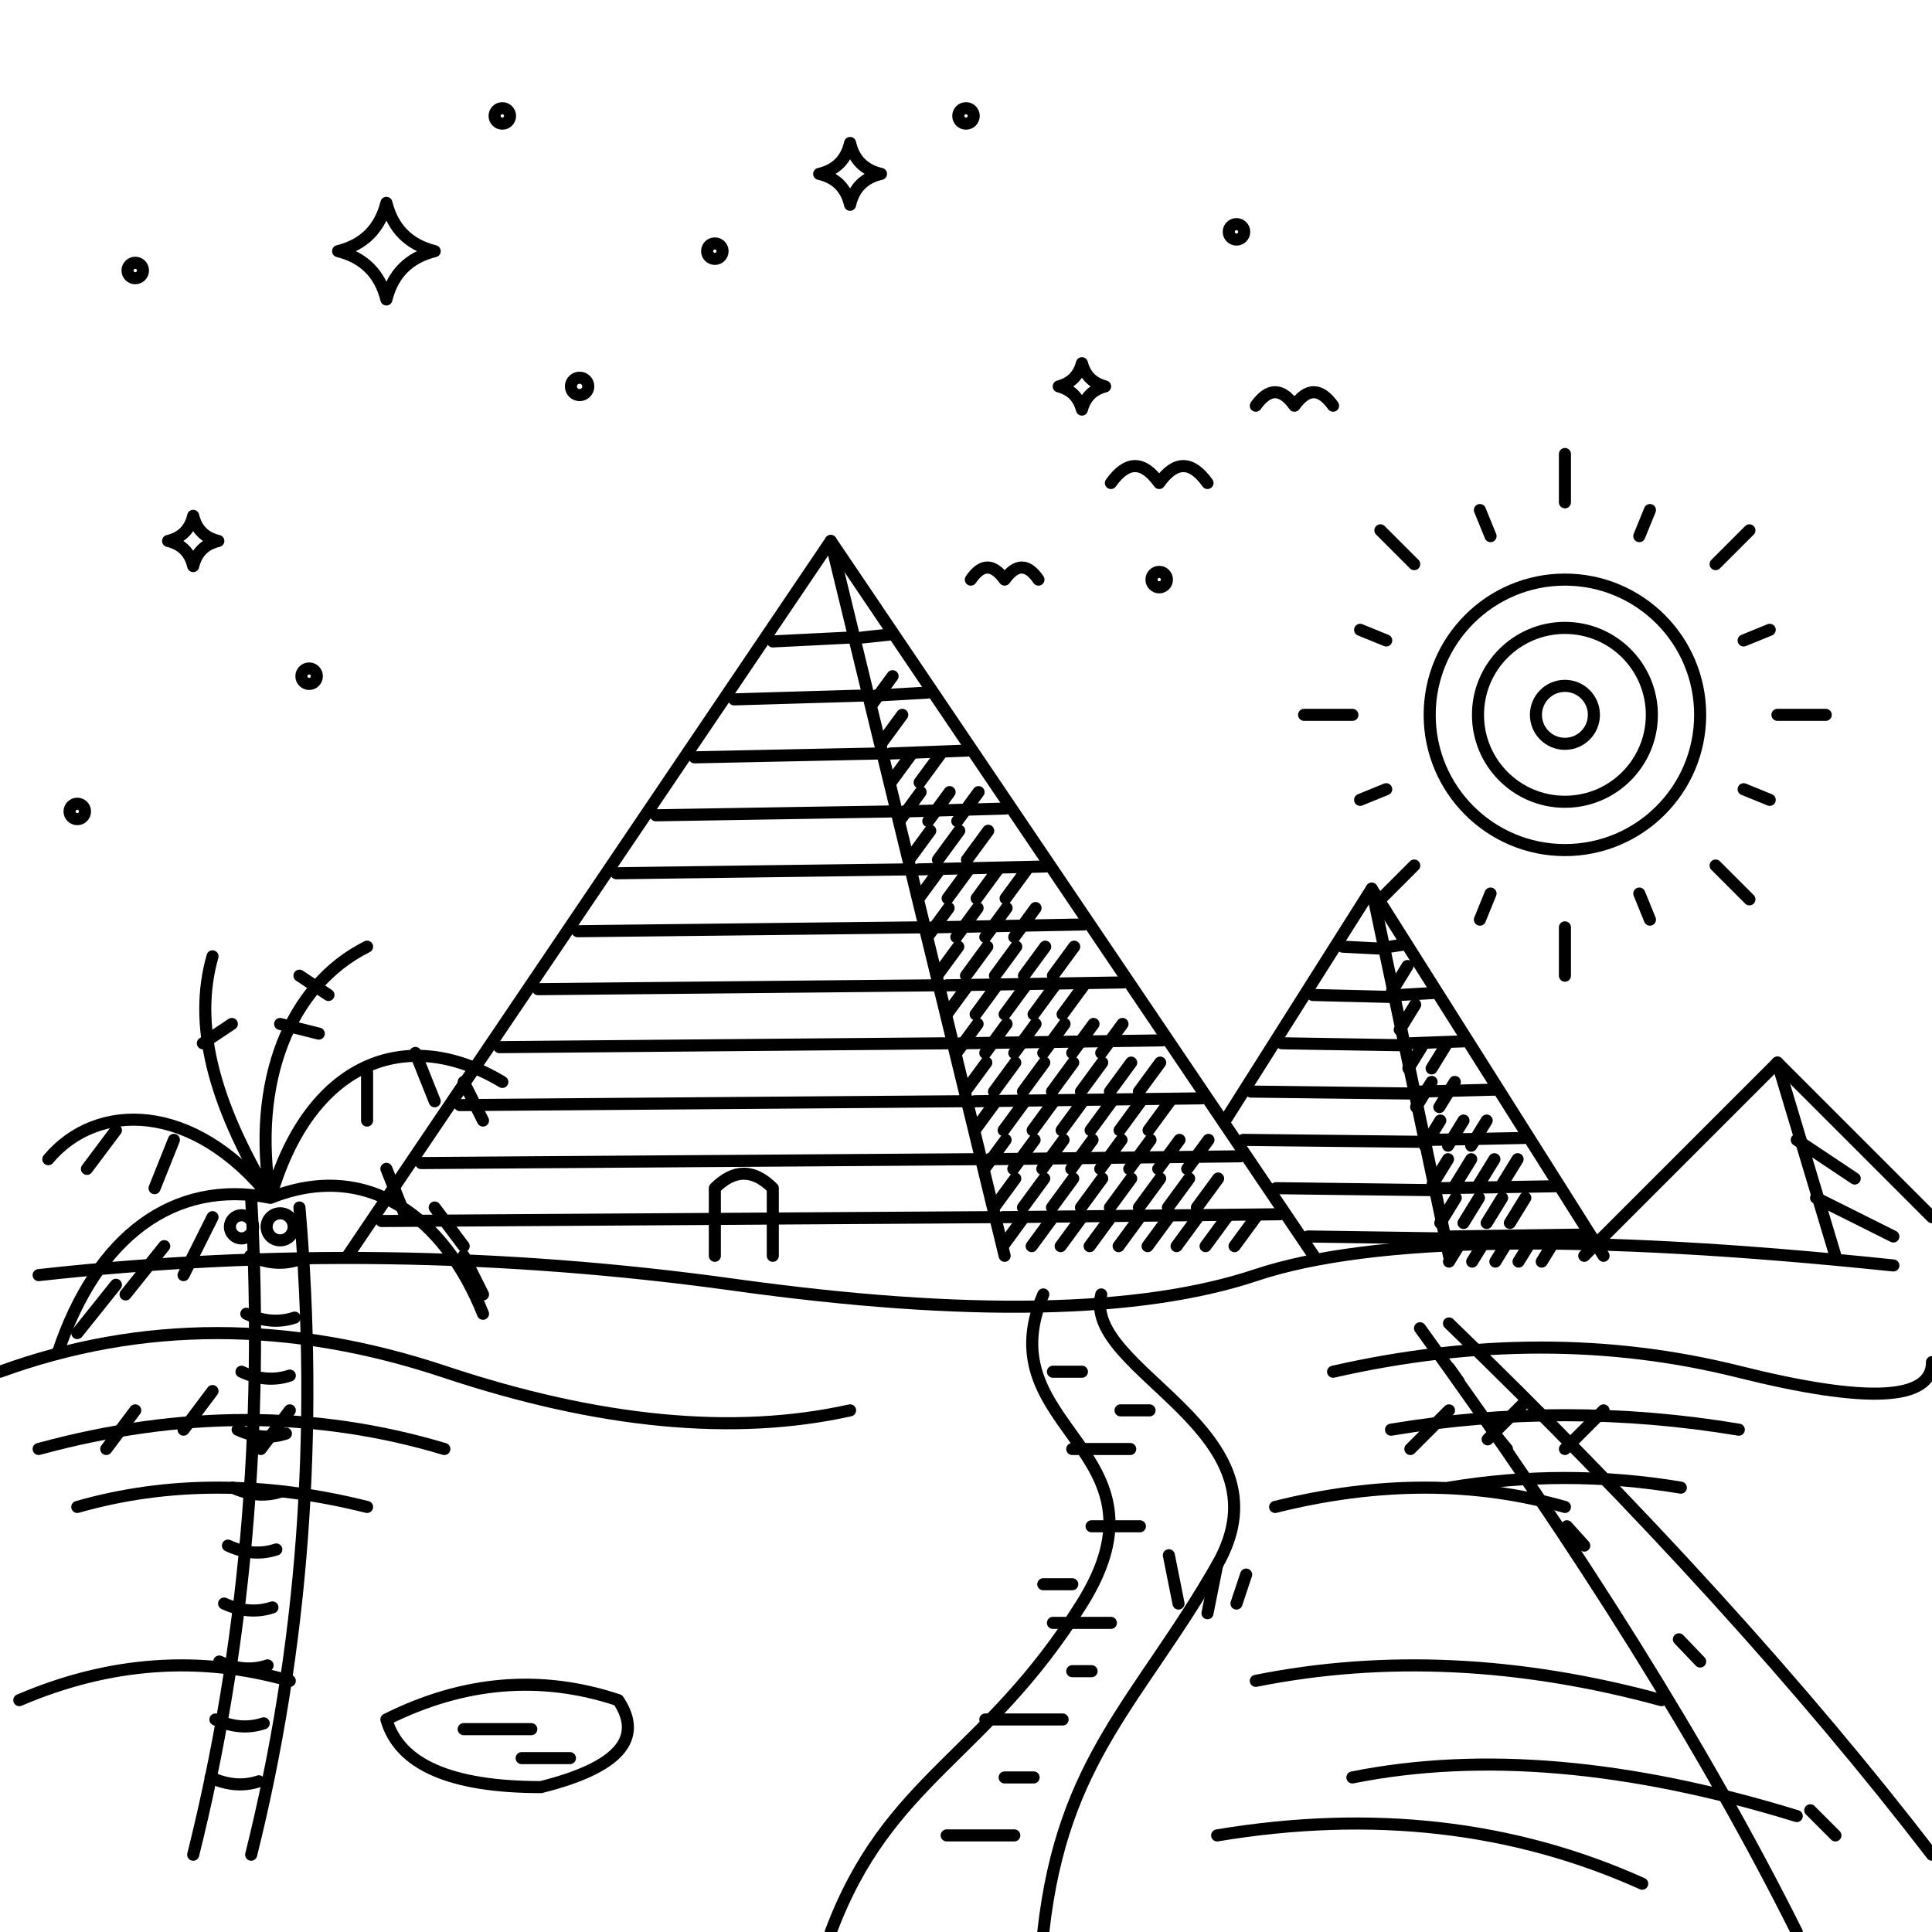
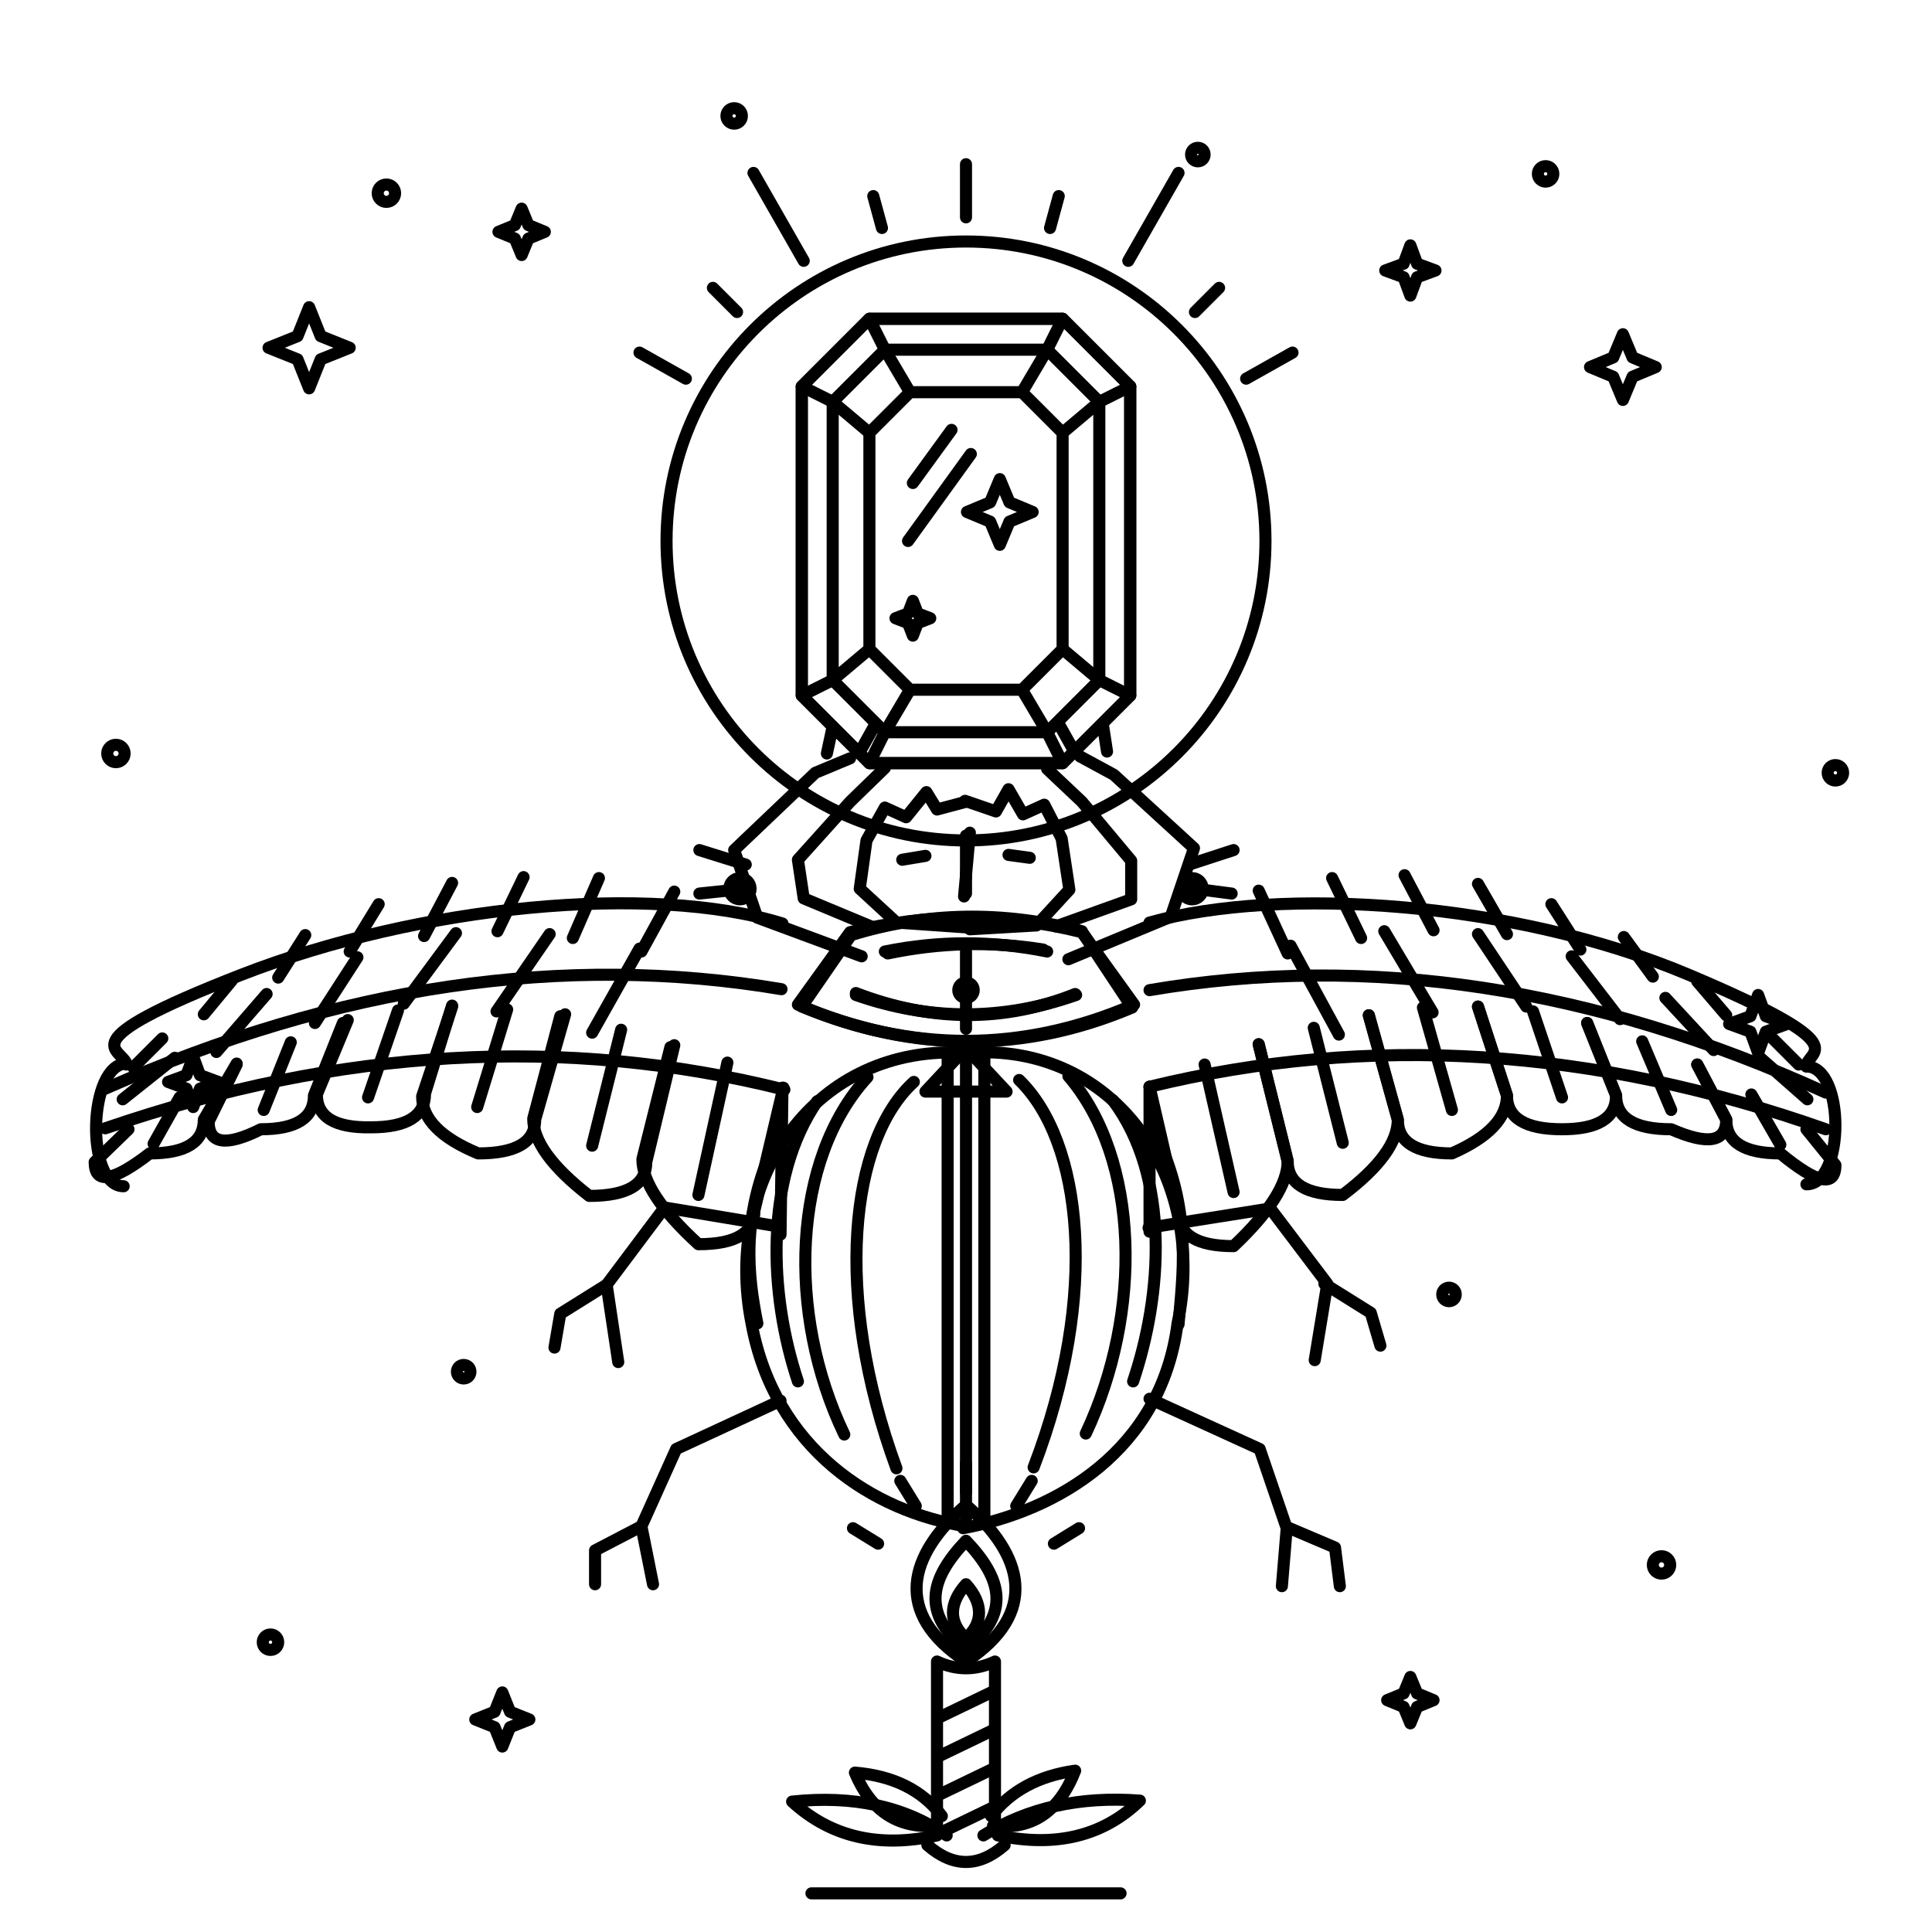
<svg xmlns="http://www.w3.org/2000/svg" viewBox="0 0 200 200" fill="none" stroke="currentColor" stroke-width="1.25" stroke-linecap="round" stroke-linejoin="round">
-   <path pathLength="1" class="accent" d="M40 21Q41 25 45 26Q41 27 40 31Q39 27 35 26Q39 25 40 21Z" />
-   <path pathLength="1" d="M88 14.8Q88.6 17.4 91.2 18Q88.6 18.6 88 21.2Q87.4 18.6 84.8 18Q87.4 17.4 88 14.8Z" />
-   <path pathLength="1" d="M20 53.4Q20.5 55.5 22.6 56Q20.5 56.5 20 58.6Q19.5 56.5 17.4 56Q19.5 55.5 20 53.4Z" />
-   <path pathLength="1" class="accent" d="M112 37.6Q112.5 39.5 114.4 40Q112.5 40.5 112 42.4Q111.5 40.5 109.6 40Q111.5 39.5 112 37.6Z" />
-   <circle pathLength="1" cx="60" cy="40" r="0.9" />
-   <circle pathLength="1" class="fine" cx="14" cy="28" r="0.8" />
-   <circle pathLength="1" class="fine" cx="100" cy="12" r="0.8" />
-   <circle pathLength="1" class="fine" cx="74" cy="26" r="0.8" />
-   <circle pathLength="1" class="fine" cx="32" cy="70" r="0.8" />
-   <circle pathLength="1" class="fine soft" cx="128" cy="24" r="0.8" />
-   <circle pathLength="1" class="fine soft" cx="8" cy="84" r="0.8" />
-   <circle pathLength="1" class="fine soft" cx="52" cy="12" r="0.8" />
-   <circle pathLength="1" class="fine soft" cx="120" cy="60" r="0.8" />
-   <circle pathLength="1" class="accent" cx="162" cy="74" r="9" />
-   <circle pathLength="1" class="fill-accent" cx="162" cy="74" r="3" />
-   <circle pathLength="1" class="fine soft" cx="162" cy="74" r="14" />
-   <path pathLength="1" class="accent fine" d="M184 74L189 74" />
-   <path pathLength="1" class="fine" d="M180.5 81.7L183.2 82.8" />
-   <path pathLength="1" class="accent fine" d="M177.6 89.6L181.1 93.1" />
-   <path pathLength="1" class="fine" d="M169.7 92.5L170.8 95.2" />
-   <path pathLength="1" class="accent fine" d="M162 96L162 101" />
-   <path pathLength="1" class="fine" d="M154.3 92.5L153.2 95.2" />
-   <path pathLength="1" class="accent fine" d="M146.4 89.6L142.9 93.1" />
-   <path pathLength="1" class="fine" d="M143.5 81.7L140.8 82.8" />
-   <path pathLength="1" class="accent fine" d="M140 74L135 74" />
-   <path pathLength="1" class="fine" d="M143.5 66.3L140.8 65.2" />
-   <path pathLength="1" class="accent fine" d="M146.4 58.4L142.9 54.9" />
-   <path pathLength="1" class="fine" d="M154.3 55.5L153.2 52.8" />
-   <path pathLength="1" class="accent fine" d="M162 52L162 47" />
-   <path pathLength="1" class="fine" d="M169.7 55.5L170.8 52.8" />
-   <path pathLength="1" class="accent fine" d="M177.6 58.4L181.1 54.9" />
-   <path pathLength="1" class="fine" d="M180.5 66.3L183.2 65.2" />
-   <path pathLength="1" d="M115 50Q117.5 46.5 120 50Q122.5 46.5 125 50" />
-   <path pathLength="1" d="M130 42Q132 39.2 134 42Q136 39.2 138 42" />
-   <path pathLength="1" d="M100.5 60Q102.2 57.5 104 60Q105.8 57.5 107.5 60" />
-   <path pathLength="1" class="soft" d="M164 130L184 110L200 126" />
-   <path pathLength="1" class="soft fine" d="M184 110L190 130" />
-   <path pathLength="1" class="soft fine" d="M186 118L192 122M188 124L196 128" />
-   <path pathLength="1" d="M126.7 116.2L142 92L166 130" />
-   <path pathLength="1" d="M142 92L150 130" />
-   <path pathLength="1" class="fine" d="M139 98L142.9 98.2" />
-   <path pathLength="1" class="fine soft" d="M143.9 98L145.2 97.8" />
-   <path pathLength="1" class="fine" d="M135.9 103L143.9 103.2" />
-   <path pathLength="1" class="fine soft" d="M144.9 103L148.3 102.8" />
-   <path pathLength="1" class="fine" d="M132.7 108L145 108.2" />
-   <path pathLength="1" class="fine soft" d="M146 108L151.5 107.8" />
-   <path pathLength="1" class="fine" d="M129.5 113L146 113.2" />
-   <path pathLength="1" class="fine soft" d="M147 113L154.7 112.8" />
-   <path pathLength="1" class="fine" d="M128.7 118L147.1 118.2" />
-   <path pathLength="1" class="fine soft" d="M148.1 118L157.8 117.8" />
-   <path pathLength="1" class="fine" d="M132.1 123L148.1 123.2" />
-   <path pathLength="1" class="fine soft" d="M149.1 123L161 122.8" />
-   <path pathLength="1" class="fine" d="M135.4 128L149.2 128.2" />
-   <path pathLength="1" class="fine soft" d="M150.2 128L164.1 127.8" />
-   <path pathLength="1" class="fine soft" d="M145.7 100l-1.6 2.6" />
-   <path pathLength="1" class="fine soft" d="M146.5 104l-1.6 2.6" />
-   <path pathLength="1" class="fine soft" d="M147.4 108l-1.6 2.6M149.8 108l-1.6 2.6" />
-   <path pathLength="1" class="fine soft" d="M148.2 112l-1.6 2.6M150.6 112l-1.6 2.6" />
-   <path pathLength="1" class="fine soft" d="M149.1 116l-1.6 2.6M151.5 116l-1.6 2.6M153.9 116l-1.6 2.6" />
-   <path pathLength="1" class="fine soft" d="M149.9 120l-1.6 2.6M152.3 120l-1.6 2.6M154.7 120l-1.6 2.6M157.1 120l-1.6 2.6" />
-   <path pathLength="1" class="fine soft" d="M150.7 124l-1.6 2.6M153.1 124l-1.6 2.6M155.5 124l-1.6 2.6M157.9 124l-1.6 2.6" />
-   <path pathLength="1" class="fine soft" d="M151.6 128l-1.6 2.6M154 128l-1.6 2.6M156.4 128l-1.6 2.6M158.8 128l-1.6 2.6M161.2 128l-1.6 2.6" />
-   <path pathLength="1" d="M36 130L86 56L136 130" />
-   <path pathLength="1" d="M86 56L104 130" />
-   <path pathLength="1" class="fine" d="M80 66.4L88 66" />
-   <path pathLength="1" class="fine soft" d="M89.2 66L92 65.7" />
-   <path pathLength="1" class="fine" d="M76 72.4L89.5 72" />
-   <path pathLength="1" class="fine soft" d="M90.7 72L96 71.7" />
-   <path pathLength="1" class="fine" d="M71.9 78.4L91 78" />
-   <path pathLength="1" class="fine soft" d="M92.2 78L100.1 77.7" />
-   <path pathLength="1" class="fine" d="M67.9 84.4L92.4 84" />
-   <path pathLength="1" class="fine soft" d="M93.6 84L104.1 83.7" />
-   <path pathLength="1" class="fine" d="M63.8 90.4L93.9 90" />
-   <path pathLength="1" class="fine soft" d="M95.1 90L108.2 89.7" />
-   <path pathLength="1" class="fine" d="M59.8 96.4L95.3 96" />
-   <path pathLength="1" class="fine soft" d="M96.5 96L112.2 95.7" />
-   <path pathLength="1" class="fine" d="M55.7 102.4L96.8 102" />
-   <path pathLength="1" class="fine soft" d="M98 102L116.3 101.7" />
-   <path pathLength="1" class="fine" d="M51.7 108.4L98.2 108" />
-   <path pathLength="1" class="fine soft" d="M99.4 108L120.3 107.7" />
-   <path pathLength="1" class="fine" d="M47.6 114.4L99.7 114" />
-   <path pathLength="1" class="fine soft" d="M100.9 114L124.4 113.7" />
-   <path pathLength="1" class="fine" d="M43.6 120.4L101.2 120" />
-   <path pathLength="1" class="fine soft" d="M102.4 120L128.4 119.7" />
-   <path pathLength="1" class="fine" d="M39.5 126.4L102.6 126" />
-   <path pathLength="1" class="fine soft" d="M103.8 126L132.5 125.7" />
-   <path pathLength="1" class="fine soft" d="M92.4 70l-2.2 3" />
-   <path pathLength="1" class="fine soft" d="M93.4 74l-2.2 3" />
-   <path pathLength="1" class="fine soft" d="M94.4 78l-2.2 3M97.4 78l-2.2 3" />
-   <path pathLength="1" class="fine soft" d="M95.3 82l-2.2 3M98.3 82l-2.2 3M101.3 82l-2.2 3" />
-   <path pathLength="1" class="fine soft" d="M96.3 86l-2.2 3M99.3 86l-2.2 3M102.3 86l-2.2 3" />
-   <path pathLength="1" class="fine soft" d="M97.3 90l-2.2 3M100.3 90l-2.2 3M103.3 90l-2.2 3M106.3 90l-2.2 3" />
-   <path pathLength="1" class="fine soft" d="M98.2 94l-2.2 3M101.2 94l-2.2 3M104.2 94l-2.2 3M107.2 94l-2.2 3" />
-   <path pathLength="1" class="fine soft" d="M99.2 98l-2.2 3M102.2 98l-2.2 3M105.2 98l-2.2 3M108.2 98l-2.2 3M111.2 98l-2.2 3" />
-   <path pathLength="1" class="fine soft" d="M100.2 102l-2.2 3M103.2 102l-2.2 3M106.2 102l-2.2 3M109.2 102l-2.2 3M112.2 102l-2.2 3" />
-   <path pathLength="1" class="fine soft" d="M101.2 106l-2.2 3M104.2 106l-2.2 3M107.2 106l-2.2 3M110.2 106l-2.2 3M113.2 106l-2.2 3M116.2 106l-2.2 3" />
-   <path pathLength="1" class="fine soft" d="M102.1 110l-2.2 3M105.1 110l-2.2 3M108.1 110l-2.2 3M111.1 110l-2.2 3M114.1 110l-2.2 3M117.1 110l-2.2 3M120.1 110l-2.2 3" />
-   <path pathLength="1" class="fine soft" d="M103.1 114l-2.2 3M106.1 114l-2.2 3M109.1 114l-2.2 3M112.1 114l-2.2 3M115.1 114l-2.2 3M118.1 114l-2.2 3M121.1 114l-2.2 3" />
-   <path pathLength="1" class="fine soft" d="M104.1 118l-2.2 3M107.1 118l-2.2 3M110.1 118l-2.2 3M113.1 118l-2.2 3M116.1 118l-2.2 3M119.1 118l-2.2 3M122.1 118l-2.2 3M125.1 118l-2.2 3" />
-   <path pathLength="1" class="fine soft" d="M105.1 122l-2.2 3M108.1 122l-2.2 3M111.1 122l-2.2 3M114.1 122l-2.2 3M117.1 122l-2.2 3M120.1 122l-2.2 3M123.1 122l-2.2 3M126.1 122l-2.2 3" />
-   <path pathLength="1" class="fine soft" d="M106 126l-2.2 3M109 126l-2.2 3M112 126l-2.2 3M115 126l-2.2 3M118 126l-2.2 3M121 126l-2.2 3M124 126l-2.2 3M127 126l-2.2 3M130 126l-2.2 3" />
-   <path pathLength="1" class="fine" d="M74 130L74 123Q77 120 80 123L80 130" />
-   <path pathLength="1" class="soft" d="M4 132Q40 128 76 133T130 132T196 131" />
-   <path pathLength="1" d="M0 142Q22 134 46 142T88 146" />
-   <path pathLength="1" class="fine" d="M4 150Q26 144 46 150" />
-   <path pathLength="1" class="fine soft" d="M8 156Q22 152 38 156" />
-   <path pathLength="1" d="M138 142Q160 137 180 142T200 141" />
-   <path pathLength="1" class="fine" d="M144 148Q162 145 180 148" />
-   <path pathLength="1" class="fine soft" d="M150 154Q162 152 174 154" />
-   <path pathLength="1" class="fine soft" d="M150 146L146 150M158 145L154 149M166 146L162 150" />
-   <path pathLength="1" class="fine soft" d="M14 146L11 150M22 144L19 148M30 146L27 150" />
-   <path pathLength="1" class="soft" d="M200 192Q180 166 150 137" />
-   <path pathLength="1" class="soft" d="M186 200Q172 172 147 137.5" />
-   <path pathLength="1" class="fine soft" d="M190 190l-2.6 -2.6" />
-   <path pathLength="1" class="fine soft" d="M176 172l-2.2 -2.3" />
-   <path pathLength="1" class="fine soft" d="M164 160l-1.8 -2" />
-   <path pathLength="1" class="fine soft" d="M156 150l-1.4 -1.7" />
-   <path pathLength="1" class="fine soft" d="M151 143l-1 -1.4" />
-   <path pathLength="1" d="M108 134C102 148 122 150 112 166S92 184 86 200" />
-   <path pathLength="1" d="M114 134C112 142 134 148 126 162S110 182 108 200" />
-   <path pathLength="1" class="fine" d="M109 142h3" />
-   <path pathLength="1" class="fine" d="M111 150h6" />
-   <path pathLength="1" class="fine" d="M113 158h5" />
-   <path pathLength="1" class="fine" d="M109 168h6" />
-   <path pathLength="1" class="fine" d="M102 178h8" />
-   <path pathLength="1" class="fine" d="M98 190h7" />
-   <path pathLength="1" class="fine soft" d="M116 146h3" />
-   <path pathLength="1" class="fine soft" d="M108 164h3" />
-   <path pathLength="1" class="fine soft" d="M104 184h3" />
-   <path pathLength="1" class="fine soft" d="M111 173h2" />
-   <path pathLength="1" class="fine" d="M122 166L121 161M125 167L126 162M128 166L129 163" />
-   <path pathLength="1" class="fine soft" d="M130 174Q150 170 172 176" />
-   <path pathLength="1" class="fine soft" d="M140 184Q160 180 186 188" />
-   <path pathLength="1" class="fine soft" d="M126 190Q150 186 170 195" />
-   <path pathLength="1" class="fine" d="M132 156Q148 152 162 156" />
-   <path pathLength="1" class="accent fine" d="M40 178Q52 172 64 176Q68 182 56 185Q42 185 40 178Z" />
-   <path pathLength="1" class="fine soft" d="M48 179h7M54 182h5" />
-   <path pathLength="1" class="fine soft" d="M2 176Q16 170 30 174" />
-   <path pathLength="1" d="M20 192Q28 160 26 124" />
-   <path pathLength="1" d="M26 192Q34 160 31 125" />
-   <path pathLength="1" class="fine" d="M25.9 130q2.6 1.2 5 .4" />
-   <path pathLength="1" class="fine" d="M25.5 136q2.6 1.2 5 .4" />
-   <path pathLength="1" class="fine" d="M25 142q2.6 1.2 5 .4" />
-   <path pathLength="1" class="fine" d="M24.6 148q2.6 1.2 5 .4" />
-   <path pathLength="1" class="fine" d="M24.1 154q2.6 1.2 5 .4" />
-   <path pathLength="1" class="fine" d="M23.6 160q2.6 1.2 5 .4" />
-   <path pathLength="1" class="fine" d="M23.2 166q2.6 1.2 5 .4" />
-   <path pathLength="1" class="fine" d="M22.7 172q2.6 1.2 5 .4" />
-   <path pathLength="1" class="fine" d="M22.3 178q2.6 1.2 5 .4" />
-   <path pathLength="1" class="fine" d="M21.8 184q2.6 1.2 5 .4" />
-   <path pathLength="1" d="M28 124C18 122 10 128 6 140M28 124C20 114 10 114 5 120M28 124C32 110 42 106 52 112M28 124C38 120 46 126 50 136M28 124C26 112 30 102 38 98M28 124C22 114 20 106 22 99" />
-   <path pathLength="1" class="fine" d="M22 126L19 132M17 129L13 134M12 133L8 138" />
-   <path pathLength="1" class="fine" d="M18 118L16 123M12 117L9 121" />
-   <path pathLength="1" class="fine" d="M38 111L38 116M43 109L45 114M48 112L50 116" />
-   <path pathLength="1" class="fine" d="M40 121L42 126M45 125L48 129M48 130L50 134" />
-   <path pathLength="1" class="fine" d="M29 106L33 107M31 101L34 103M24 106L21 108" />
-   <circle pathLength="1" class="accent" cx="29" cy="127" r="1.4" />
-   <circle pathLength="1" class="accent" cx="25" cy="127" r="1.2" />
+   <circle pathLength="1" class="fine soft" cx="100" cy="56" r="31" />
+   <path pathLength="1" class="fine" d="M71 39.2L66.2 36.5" />
+   <path pathLength="1" class="fine" d="M76.3 32.3L73.8 29.8" />
+   <path pathLength="1" d="M83.2 27L78 17.9" />
+   <path pathLength="1" class="fine" d="M91.3 23.6L90.4 20.3" />
+   <path pathLength="1" class="fine" d="M100 22.5L100 17" />
+   <path pathLength="1" class="fine" d="M108.7 23.6L109.6 20.3" />
+   <path pathLength="1" d="M116.8 27L122 17.9" />
+   <path pathLength="1" class="fine" d="M123.7 32.3L126.2 29.8" />
+   <path pathLength="1" class="fine" d="M129 39.2L133.8 36.5" />
+   <path pathLength="1" d="M119 95.5C132.6 91.7 156.8 93.3 174.8 100.9S187 108.7 187 110.4" />
+   <path pathLength="1" d="M187 110.4C191 110.4 191 122.6 187 122.6" />
+   <path pathLength="1" class="fine" d="M119 102.5Q153 96.7 189 113.1" />
+   <path pathLength="1" class="fine" d="M119 112.5Q153 104.2 189 116.9" />
+   <path pathLength="1" class="fine" d="M130.3 92.2L133.3 98.7" />
+   <path pathLength="1" class="fine" d="M137.9 90.9L140.9 97.1" />
+   <path pathLength="1" class="fine" d="M145.4 90.6L148.4 96.3" />
+   <path pathLength="1" class="fine" d="M153 91.5L156 96.7" />
+   <path pathLength="1" class="fine" d="M160.6 93.6L163.6 98.3" />
+   <path pathLength="1" class="fine" d="M168.1 97L171.1 101.1" />
+   <path pathLength="1" class="fine" d="M175.7 101.6L178.7 105.1" />
+   <path pathLength="1" class="fine" d="M183.2 107.2L186.2 110.2" />
+   <path pathLength="1" class="fine" d="M133.6 97.9L138.6 107.1" />
+   <path pathLength="1" class="fine" d="M143.3 96.4L148.3 104.8" />
+   <path pathLength="1" class="fine" d="M153 96.7L158 104.2" />
+   <path pathLength="1" class="fine" d="M162.7 99L167.7 105.5" />
+   <path pathLength="1" class="fine" d="M172.4 103.3L177.4 108.7" />
+   <path pathLength="1" class="fine" d="M182.1 109.4L187.1 113.8" />
+   <path pathLength="1" d="M119 112.5L119 127.5" />
+   <path pathLength="1" d="M119 112.5L122 125.5Q122 129 127.7 129Q133.3 123.7 133.3 120.2L130.3 108.1" />
+   <path pathLength="1" class="fine" d="M124.7 110.2L127.7 123.4" />
+   <path pathLength="1" d="M130.3 108.1L133.3 120.2Q133.3 123.7 139 123.7Q144.7 119.4 144.7 115.9L141.7 105.1" />
+   <path pathLength="1" class="fine" d="M136 106.4L139 118.3" />
+   <path pathLength="1" d="M141.7 105.1L144.7 115.9Q144.7 119.4 150.3 119.4Q156 116.9 156 113.4L153 104.2" />
+   <path pathLength="1" class="fine" d="M147.3 104.3L150.3 114.9" />
+   <path pathLength="1" d="M153 104.2L156 113.4Q156 116.9 161.7 116.9Q167.3 116.9 167.3 113.4L164.3 105.9" />
+   <path pathLength="1" class="fine" d="M158.7 104.7L161.7 113.6" />
+   <path pathLength="1" d="M164.3 105.9L167.3 113.4Q167.3 116.9 173 116.9Q178.7 119.4 178.7 115.9L175.7 110.2" />
+   <path pathLength="1" class="fine" d="M170 107.8L173 114.9" />
+   <path pathLength="1" d="M175.7 110.2L178.7 115.9Q178.7 119.4 184.3 119.4Q190 124.1 190 120.6L187 116.9" />
+   <path pathLength="1" class="fine" d="M181.3 113.3L184.3 118.5" />
+   <path pathLength="1" d="M81 95.6C67.4 91.4 43.5 93.7 25 100.9S12.8 108.5 13.1 110.2" />
+   <path pathLength="1" d="M13.1 110.1C9.1 110.1 8.8 122.8 12.8 122.8" />
+   <path pathLength="1" class="fine" d="M80.9 102.4Q47.1 96.7 10.9 112.7" />
+   <path pathLength="1" class="fine" d="M81.2 112.8Q47.3 104.3 10.9 116.8" />
+   <path pathLength="1" class="fine" d="M69.8 92.3L66.4 98.5" />
+   <path pathLength="1" class="fine" d="M62 90.9L59.3 97.1" />
+   <path pathLength="1" class="fine" d="M54.2 90.8L51.5 96.4" />
+   <path pathLength="1" class="fine" d="M46.8 91.4L43.9 96.9" />
+   <path pathLength="1" class="fine" d="M39.2 93.6L36.2 98.5" />
+   <path pathLength="1" class="fine" d="M31.6 96.8L28.8 101.2" />
+   <path pathLength="1" class="fine" d="M24 101.5L21.1 105" />
+   <path pathLength="1" class="fine" d="M16.8 107.5L13.8 110.5" />
+   <path pathLength="1" class="fine" d="M66.2 98.2L61.3 106.9" />
+   <path pathLength="1" class="fine" d="M56.9 96.7L51.4 104.7" />
+   <path pathLength="1" class="fine" d="M47.2 96.6L41.8 103.9" />
+   <path pathLength="1" class="fine" d="M37 99.1L32.6 105.9" />
+   <path pathLength="1" class="fine" d="M27.6 102.9L22.4 108.9" />
+   <path pathLength="1" class="fine" d="M18.1 109.5L12.7 113.8" />
+   <path pathLength="1" d="M81 112.6L80.8 127.8" />
+   <path pathLength="1" d="M81.1 112.6L78.1 125.3Q78.1 128.8 72.3 128.8Q66.5 123.5 66.5 120L69.4 108.4" />
+   <path pathLength="1" class="fine" d="M75.3 110L72.3 123.7" />
+   <path pathLength="1" d="M69.8 108.2L66.9 120.3Q66.9 123.8 61 123.8Q55.2 119.3 55.2 115.8L58 105.2" />
+   <path pathLength="1" class="fine" d="M64.3 106.6L61.3 118.6" />
+   <path pathLength="1" d="M58.5 105L55.4 115.9Q55.4 119.4 49.5 119.4Q43.7 117 43.7 113.5L46.8 104.2" />
+   <path pathLength="1" class="fine" d="M52.5 104.5L49.4 114.6" />
+   <path pathLength="1" d="M46.8 104.1L44 113.2Q44 116.7 38.4 116.7Q32.8 116.8 32.8 113.3L36 105.6" />
+   <path pathLength="1" class="fine" d="M41.2 104.6L38.1 113.6" />
+   <path pathLength="1" d="M35.5 105.9L32.5 113.4Q32.5 116.9 27 116.9Q21.6 119.6 21.6 116.1L24.5 110.2" />
+   <path pathLength="1" class="fine" d="M30.1 107.9L27.3 114.9" />
+   <path pathLength="1" d="M24.5 110.1L21.1 115.9Q21.1 119.4 15.5 119.4Q9.8 123.8 9.8 120.3L13.3 116.9" />
+   <path pathLength="1" class="fine" d="M18.6 113.6L15.9 118.4" />
+   <path pathLength="1" d="M80.8 127L68.8 125 62.8 133L64 141" />
+   <path pathLength="1" d="M118.9 127.1L131.5 125.1 137.4 132.9L136.1 140.8" />
+   <path pathLength="1" class="fine" d="M62.8 133L58 136 57.4 139.5" />
+   <path pathLength="1" class="fine" d="M137.1 132.9L141.9 135.9 142.9 139.3" />
+   <path pathLength="1" d="M80.8 145L70 150 66.4 158L67.6 164" />
+   <path pathLength="1" d="M119 144.8L130.4 150 133.2 158.2L132.7 164.2" />
+   <path pathLength="1" class="fine" d="M66.4 158L61.6 160.5 61.6 164" />
+   <path pathLength="1" class="fine" d="M133.5 158.2L138.2 160.2 138.7 164.2" />
+   <path pathLength="1" d="M89.2 99L78.4 95 76 88 84.4 80L88 78.5" />
+   <path pathLength="1" d="M110.6 99.3L121.2 94.9 123.6 87.8 115.3 80.2L111.8 78.3" />
+   <path pathLength="1" d="M90.4 96L83.2 93 82.6 89 88 83L91.6 79.5" />
+   <path pathLength="1" d="M109.3 95.9L117.1 93.1 117.1 89.1 112 83L108.4 79.6" />
+   <path pathLength="1" class="fine" d="M77.2 89.5L72.4 88M77.2 92L72.4 92.5" />
+   <path pathLength="1" class="fine" d="M123.1 89.5L127.7 88M122.9 91.9L127.5 92.5" />
+   <path pathLength="1" class="fine" d="M85.6 78L86.2 75.2M89.2 77.5L90.6 75" />
+   <path pathLength="1" class="fine" d="M114.6 77.8L114.2 75.2M111.1 77.6L109.7 75.1" />
+   <circle pathLength="1" class="fine" cx="76.6" cy="92" r="1.1" />
+   <circle pathLength="1" class="fine" cx="123.4" cy="92" r="1.1" />
+   <path pathLength="1" d="M100 83L97 83.8 95.9 82L93.8 84.6L91.6 83.6 89.7 87 89 92L92.8 95.5 100 96" />
+   <path pathLength="1" d="M99.9 82.9L103.1 84 104.4 81.7L105.9 84.3L108.1 83.3 109.9 86.8 110.7 92.1L107.3 95.8 100.4 96.2" />
+   <path pathLength="1" class="fine" d="M100 86.5L100 92.5" />
+   <path pathLength="1" class="fine" d="M100.4 86.2L99.8 92.8" />
+   <path pathLength="1" class="fine" d="M93.4 89L95.8 88.6" />
+   <path pathLength="1" class="fine" d="M106.6 88.8L104.4 88.5" />
+   <path pathLength="1" d="M88 96.5Q100 93.5 112 96.5L117.4 104Q100 111.5 82.6 104L88 96.5" />
+   <path pathLength="1" d="M112 96.4Q99.8 93.2 88.1 96.8L83 104.2Q100.4 111.4 117.2 104.3L112.1 96.6" />
+   <path pathLength="1" class="fine" d="M91.6 98.5Q100 96.8 108.4 98.5M88.6 103Q100 107 111.4 103" />
+   <path pathLength="1" class="fine" d="M108 98.3Q100 97 91.9 98.7M111.3 102.9Q100.3 107.3 88.6 102.8" />
+   <path pathLength="1" class="fine" d="M100 98.5L100 106.5" />
+   <path pathLength="1" d="M100 109C84.4 108 74.8 122 77.8 137C80.2 150 90.4 156.5 100 158" />
+   <path pathLength="1" d="M100.1 109C115.5 107.8 125.1 122.1 121.9 137C120.2 150.2 109.4 156.4 99.7 158.2" />
+   <path pathLength="1" d="M100 108L100 158" />
+   <path pathLength="1" class="fine" d="M98.1 109L98.1 157" />
+   <path pathLength="1" class="fine" d="M101.9 109L101.9 157" />
+   <path pathLength="1" class="fine" d="M94.6 112C88 118 86.2 134 92.8 152" />
+   <path pathLength="1" class="fine" d="M105.5 111.8C112 118.1 113.9 133.9 107 151.9" />
+   <path pathLength="1" class="fine" d="M89.8 111.5C82 120 81.4 136 87.4 148.5" />
+   <path pathLength="1" class="fine" d="M110.6 111.4C118 120 118.3 135.9 112.4 148.4" />
+   <path pathLength="1" class="fine" d="M84.6 114C79.1 122 79.6 134 82.6 143" />
+   <path pathLength="1" class="fine" d="M115.2 113.9C121.2 121.9 120.3 134.1 117.3 143" />
+   <path pathLength="1" class="fine soft" d="M80.1 118.5C76.7 126 77.4 132 78.4 137" />
+   <path pathLength="1" class="fine soft" d="M120 118.2C123.4 125.7 122.4 132.2 122 137.1" />
+   <path pathLength="1" d="M100 108.5L95.8 113L104.2 113Z" />
+   <circle pathLength="1" class="fine" cx="100" cy="102.5" r="0.8" />
+   <path pathLength="1" class="fill-emerald" d="M90 33L110 33L117 40L117 72L110 79L90 79L83 72L83 40Z" />
+   <path pathLength="1" class="emerald" d="M90 33L110 33L117 40L117 72L110 79L90 79L83 72L83 40Z" />
+   <path pathLength="1" class="emerald fine" d="M91.6 36.2L108.4 36.2L113.8 41.6L113.8 70.4L108.4 75.8L91.6 75.8L86.2 70.4L86.2 41.6Z" />
+   <path pathLength="1" class="emerald" d="M94.2 40.6L105.8 40.6L110 44.8L110 67.2L105.8 71.4L94.2 71.4L90 67.2L90 44.8Z" />
+   <path pathLength="1" class="emerald fine" d="M91.6 36.2L94.2 40.6" />
+   <path pathLength="1" class="emerald fine" d="M90 33L91.6 36.2" />
+   <path pathLength="1" class="emerald fine" d="M108.4 36.2L105.8 40.6" />
+   <path pathLength="1" class="emerald fine" d="M110 33L108.4 36.2" />
+   <path pathLength="1" class="emerald fine" d="M113.8 41.6L110 44.8" />
+   <path pathLength="1" class="emerald fine" d="M117 40L113.8 41.6" />
+   <path pathLength="1" class="emerald fine" d="M113.8 70.4L110 67.2" />
+   <path pathLength="1" class="emerald fine" d="M117 72L113.8 70.4" />
+   <path pathLength="1" class="emerald fine" d="M108.4 75.8L105.8 71.4" />
+   <path pathLength="1" class="emerald fine" d="M110 79L108.4 75.8" />
+   <path pathLength="1" class="emerald fine" d="M91.6 75.8L94.2 71.4" />
+   <path pathLength="1" class="emerald fine" d="M90 79L91.6 75.8" />
+   <path pathLength="1" class="emerald fine" d="M86.2 70.4L90 67.2" />
+   <path pathLength="1" class="emerald fine" d="M83 72L86.2 70.4" />
+   <path pathLength="1" class="emerald fine" d="M86.2 41.6L90 44.8" />
+   <path pathLength="1" class="emerald fine" d="M83 40L86.2 41.6" />
+   <path pathLength="1" class="emerald fine" d="M94.5 50L98.5 44.5M94 56L100.5 47" />
+   <path pathLength="1" class="emerald" d="M103.5 49.6L104.5 52L106.9 53L104.5 54L103.5 56.4L102.5 54L100.1 53L102.5 52Z" />
+   <path pathLength="1" class="emerald fine" d="M94.5 62.2L95 63.5L96.3 64L95 64.5L94.5 65.8L94 64.5L92.7 64L94 63.5Z" />
+   <path pathLength="1" d="M97 172L97 189M103 172L103 189M97 172Q100 173.4 103 172" />
+   <path pathLength="1" class="fine" d="M97.2 177.8L102.8 175.1" />
+   <path pathLength="1" class="fine" d="M97.2 181.8L102.8 179.1" />
+   <path pathLength="1" class="fine" d="M97.2 185.8L102.8 183.1" />
+   <path pathLength="1" class="fine" d="M97.2 189.8L102.8 187.1" />
+   <path pathLength="1" class="fine" d="M100 170.8L100 172.6" />
+   <path pathLength="1" d="M100 159.5C103.8 163.5 104.6 167 100 170.8C95.4 167 96.2 163.5 100 159.5" />
+   <path pathLength="1" class="fine" d="M100 155.8C106 161 107.6 167 100 172C92.4 167 94 161 100 155.8" />
+   <path pathLength="1" class="fill-accent" d="M100 164C101.8 166 101.8 168 100 169.6C98.2 168 98.2 166 100 164" />
+   <path pathLength="1" class="fine soft" d="M90.9 159.8L88.3 158.2" />
+   <path pathLength="1" class="fine soft" d="M94.8 155.9L93.2 153.3" />
+   <path pathLength="1" class="fine soft" d="M100 154.5L100 151.5" />
+   <path pathLength="1" class="fine soft" d="M105.2 155.9L106.8 153.3" />
+   <path pathLength="1" class="fine soft" d="M109.1 159.8L111.7 158.2" />
+   <path pathLength="1" d="M97 189Q91 189.5 88.5 183.5Q94.5 184 97.5 188" />
+   <path pathLength="1" d="M102.8 189Q108.8 189.7 111.3 183.3Q105.6 184.1 102.6 188" />
+   <path pathLength="1" d="M97 190Q88 192 82 186.5Q91.5 185.5 98 190" />
+   <path pathLength="1" d="M103.3 190Q112.3 191.9 118 186.4Q108.7 185.7 101.8 190" />
+   <path pathLength="1" d="M96 191Q100 194.5 104 191" />
+   <path pathLength="1" class="fine soft" d="M84 196L116 196" />
+   <path pathLength="1" d="M32 31.8L33.2 34.8L36.2 36L33.2 37.2L32 40.2L30.8 37.2L27.8 36L30.8 34.8Z" />
+   <path pathLength="1" d="M168 34.6L169 37L171.4 38L169 39L168 41.4L167 39L164.6 38L167 37Z" />
+   <path pathLength="1" class="fine" d="M20 109.4L20.7 111.3L22.6 112L20.7 112.7L20 114.6L19.3 112.7L17.4 112L19.3 111.3Z" />
+   <path pathLength="1" class="fine" d="M182 103L182.8 105.2L185 106L182.8 106.8L182 109L181.2 106.8L179 106L181.2 105.2Z" />
+   <path pathLength="1" class="emerald" d="M146 25.4L146.7 27.3L148.6 28L146.7 28.7L146 30.6L145.3 28.7L143.4 28L145.3 27.3Z" />
+   <path pathLength="1" class="fine" d="M54 21.6L54.7 23.3L56.4 24L54.7 24.7L54 26.4L53.3 24.7L51.6 24L53.3 23.3Z" />
+   <path pathLength="1" class="fine" d="M146 173.6L146.7 175.3L148.4 176L146.7 176.7L146 178.4L145.3 176.7L143.6 176L145.3 175.3Z" />
+   <path pathLength="1" class="fine" d="M52 175.2L52.8 177.2L54.8 178L52.8 178.8L52 180.8L51.2 178.8L49.2 178L51.2 177.2Z" />
+   <circle pathLength="1" class="fine" cx="40" cy="20" r="0.9" />
+   <circle pathLength="1" class="fine" cx="160" cy="18" r="0.8" />
+   <circle pathLength="1" class="fine" cx="12" cy="78" r="0.9" />
+   <circle pathLength="1" class="fine" cx="190" cy="80" r="0.8" />
+   <circle pathLength="1" class="fine" cx="28" cy="170" r="0.8" />
+   <circle pathLength="1" class="fine" cx="172" cy="162" r="0.9" />
+   <circle pathLength="1" class="fine" cx="124" cy="16" r="0.7" />
+   <circle pathLength="1" class="fine" cx="76" cy="12" r="0.8" />
+   <circle pathLength="1" class="fine" cx="150" cy="134" r="0.7" />
+   <circle pathLength="1" class="fine" cx="48" cy="142" r="0.7" />
</svg>
